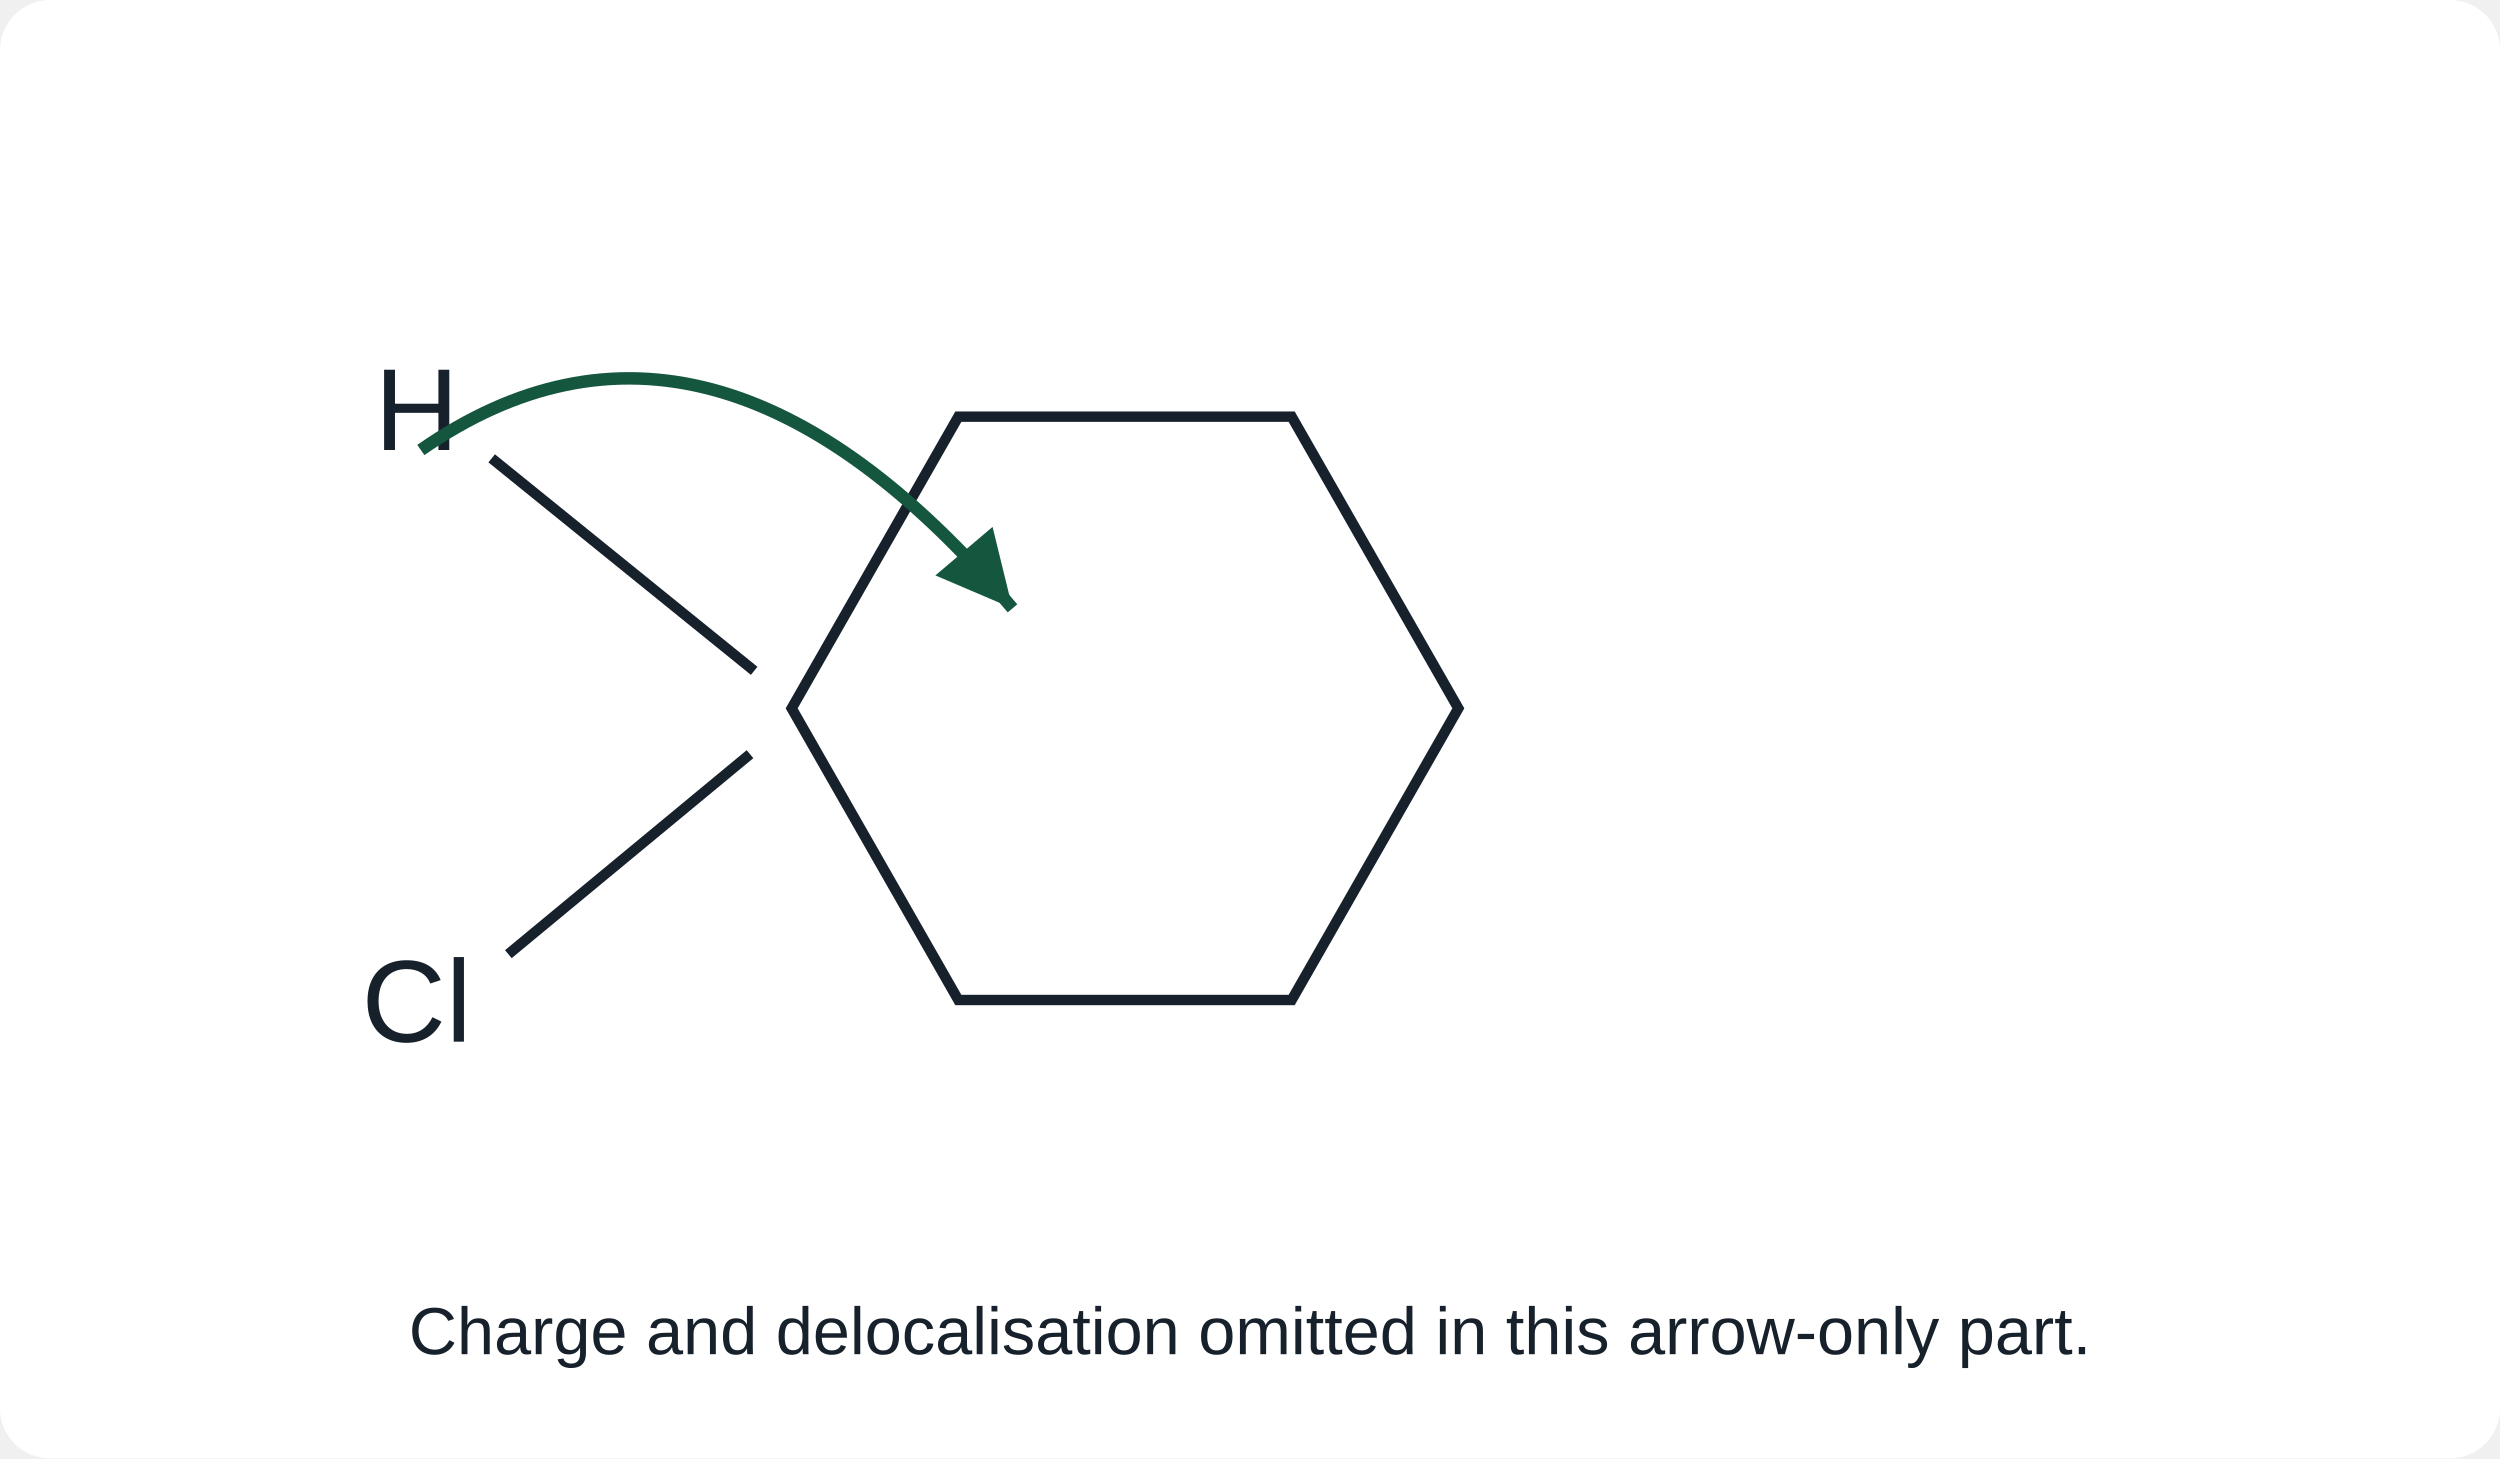
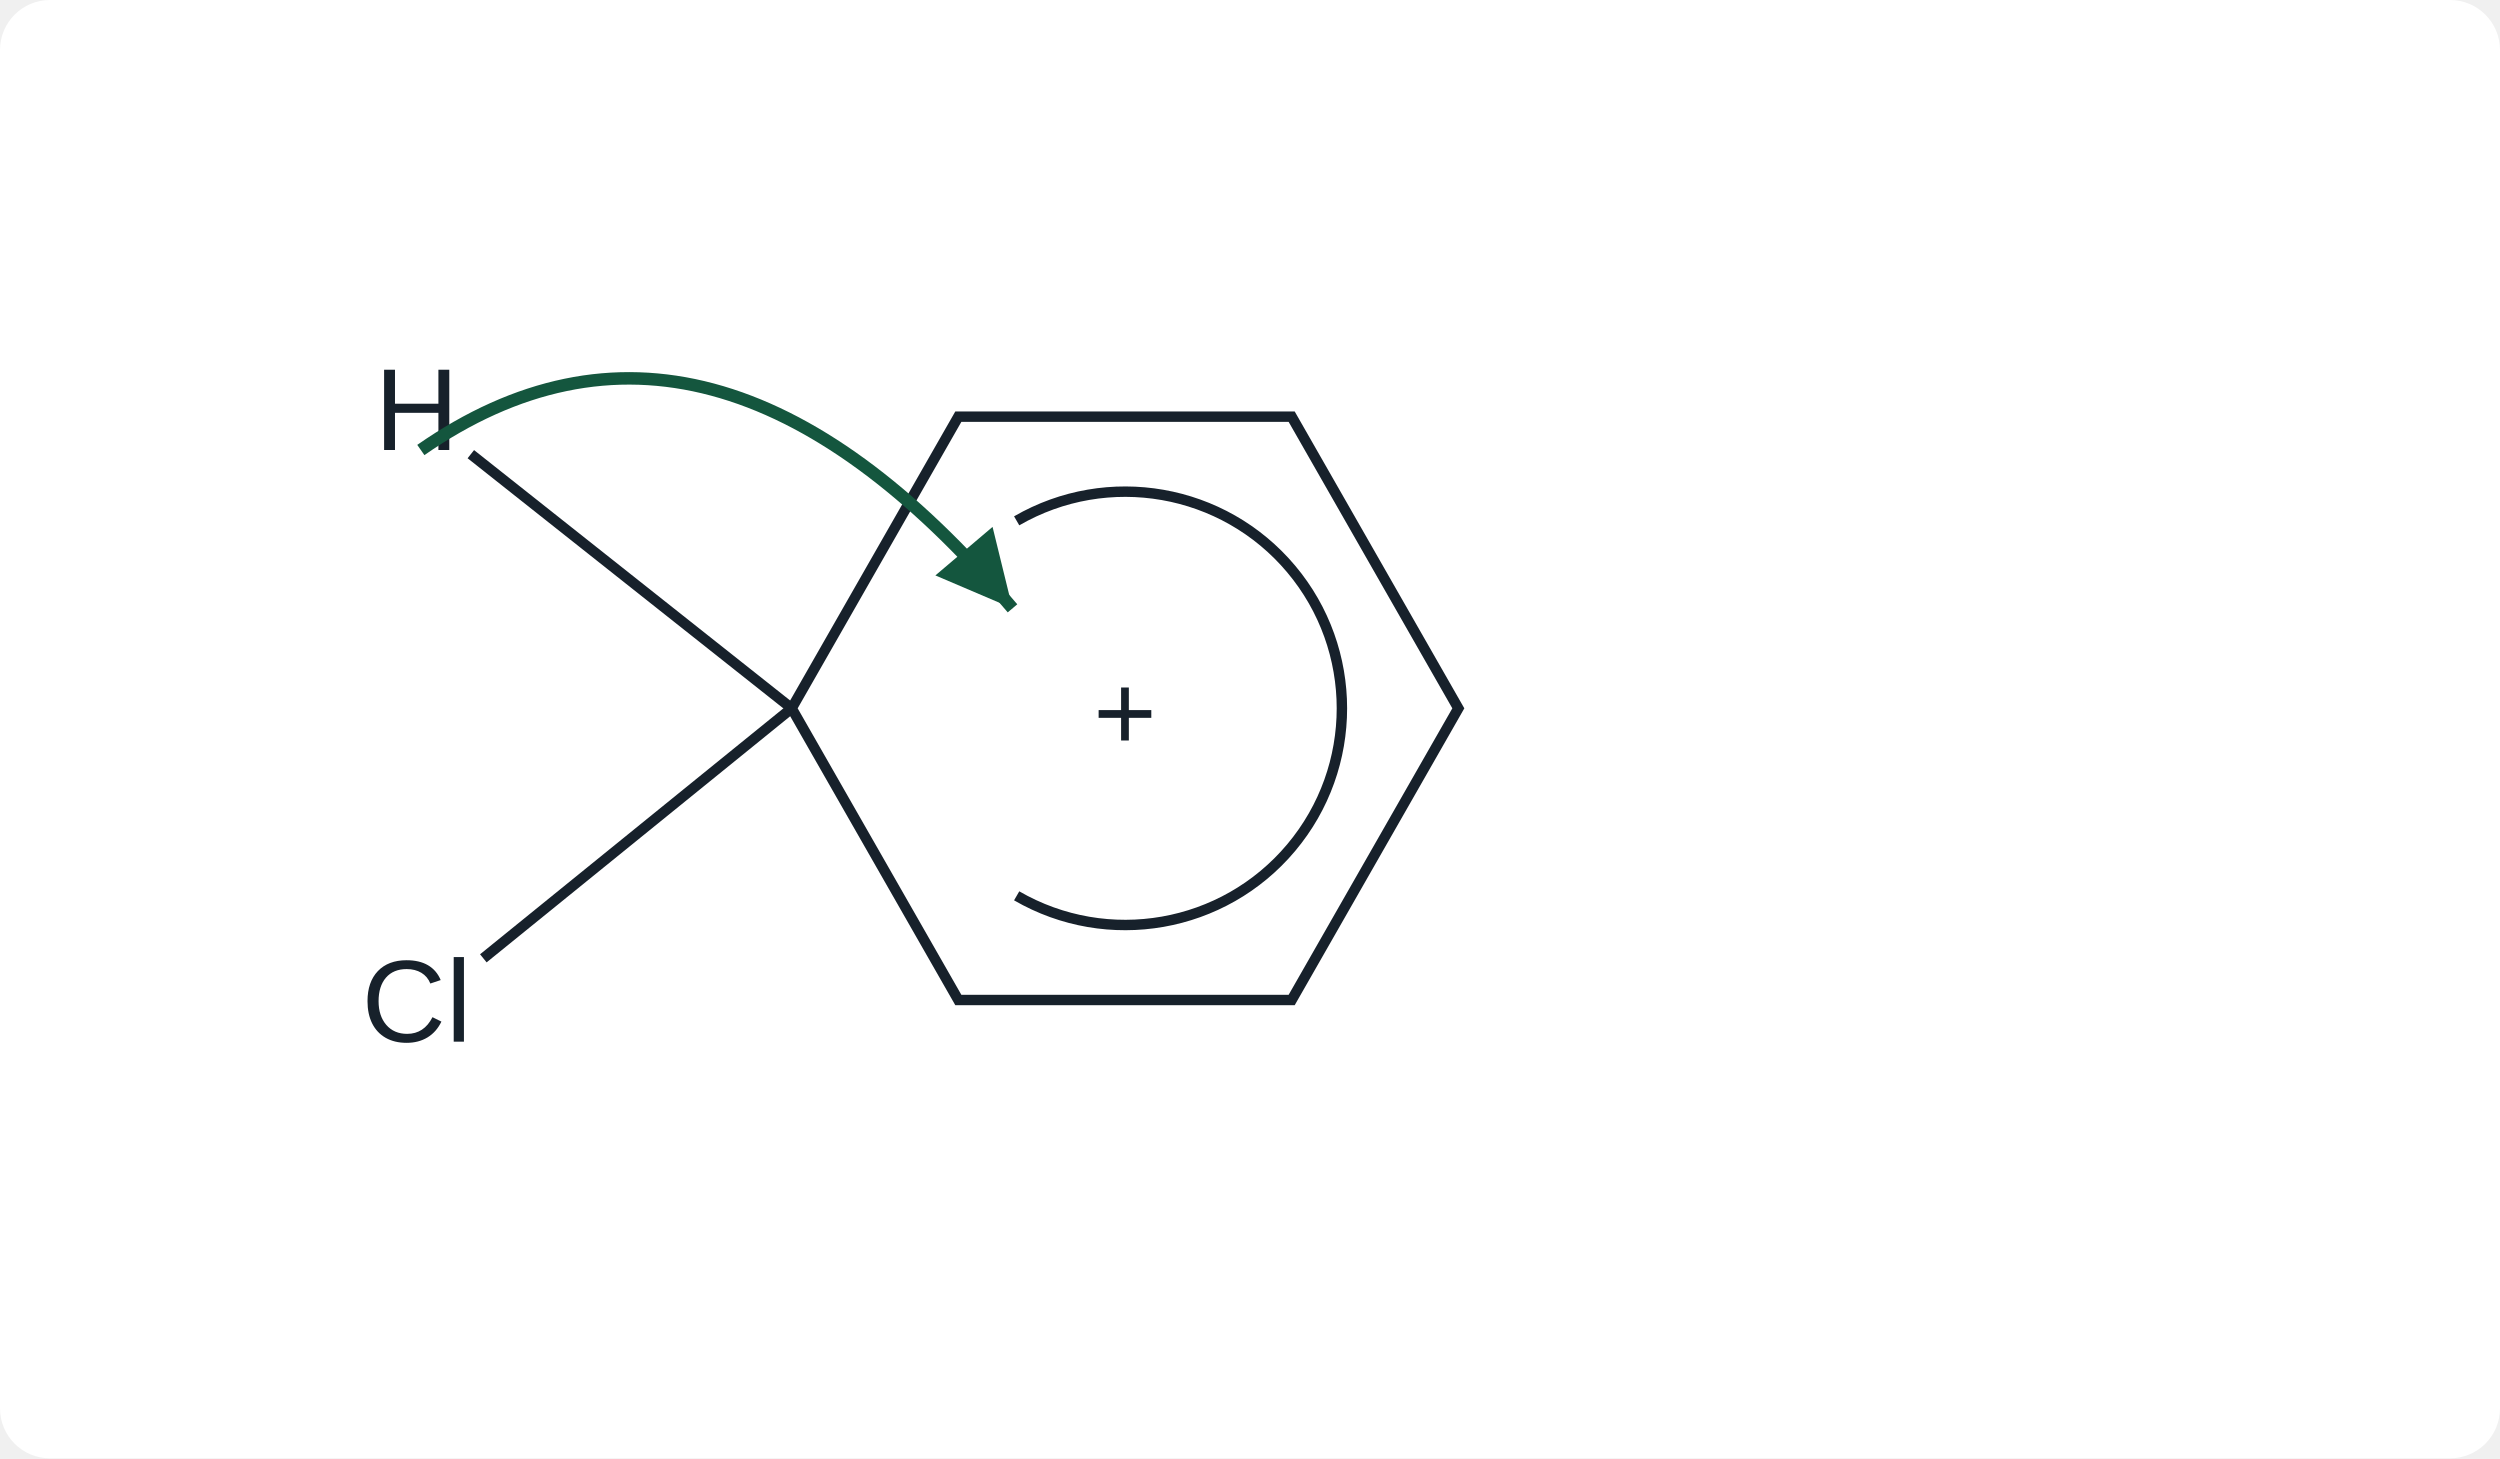
<svg xmlns="http://www.w3.org/2000/svg" viewBox="0 0 600 350" role="img" aria-labelledby="title">
  <defs>
    <marker id="head" markerWidth="8" markerHeight="8" refX="6" refY="3" orient="auto">
      <path d="M0 0 L6 3 L0 6 Z" fill="#14563e" />
    </marker>
  </defs>
  <rect width="600" height="350" rx="12" fill="#fff" />
  <g font-family="Arial,Helvetica,sans-serif" fill="#17212b">
    <path d="M190 170 L230 100 L310 100 L350 170 L310 240 L230 240 Z" fill="none" stroke="#17212b" stroke-width="2.5" />
-     <path d="M181 161 L118 110" fill="none" stroke="#17212b" stroke-width="2.5" />
+     <path d="M190 170 L113 109" fill="none" stroke="#17212b" stroke-width="2.5" />
    <text x="100" y="108" font-size="28" text-anchor="middle">H</text>
-     <path d="M180 181 L122 229" fill="none" stroke="#17212b" stroke-width="2.5" />
+     <path d="M190 170 L116 230" fill="none" stroke="#17212b" stroke-width="2.5" />
    <text x="100" y="250" font-size="28" text-anchor="middle">Cl</text>
+     <path d="M244 125 A52 52 0 1 1 244 215" fill="none" stroke="#17212b" stroke-width="2.5" />
+     <text x="270" y="180" font-size="26" text-anchor="middle">+</text>
    <path d="M101 108 Q170 60 243 146" fill="none" stroke="#14563e" stroke-width="3" marker-end="url(#head)" />
-     <text x="300" y="325" font-size="16" text-anchor="middle">Charge and delocalisation omitted in this arrow-only part.</text>
  </g>
</svg>
